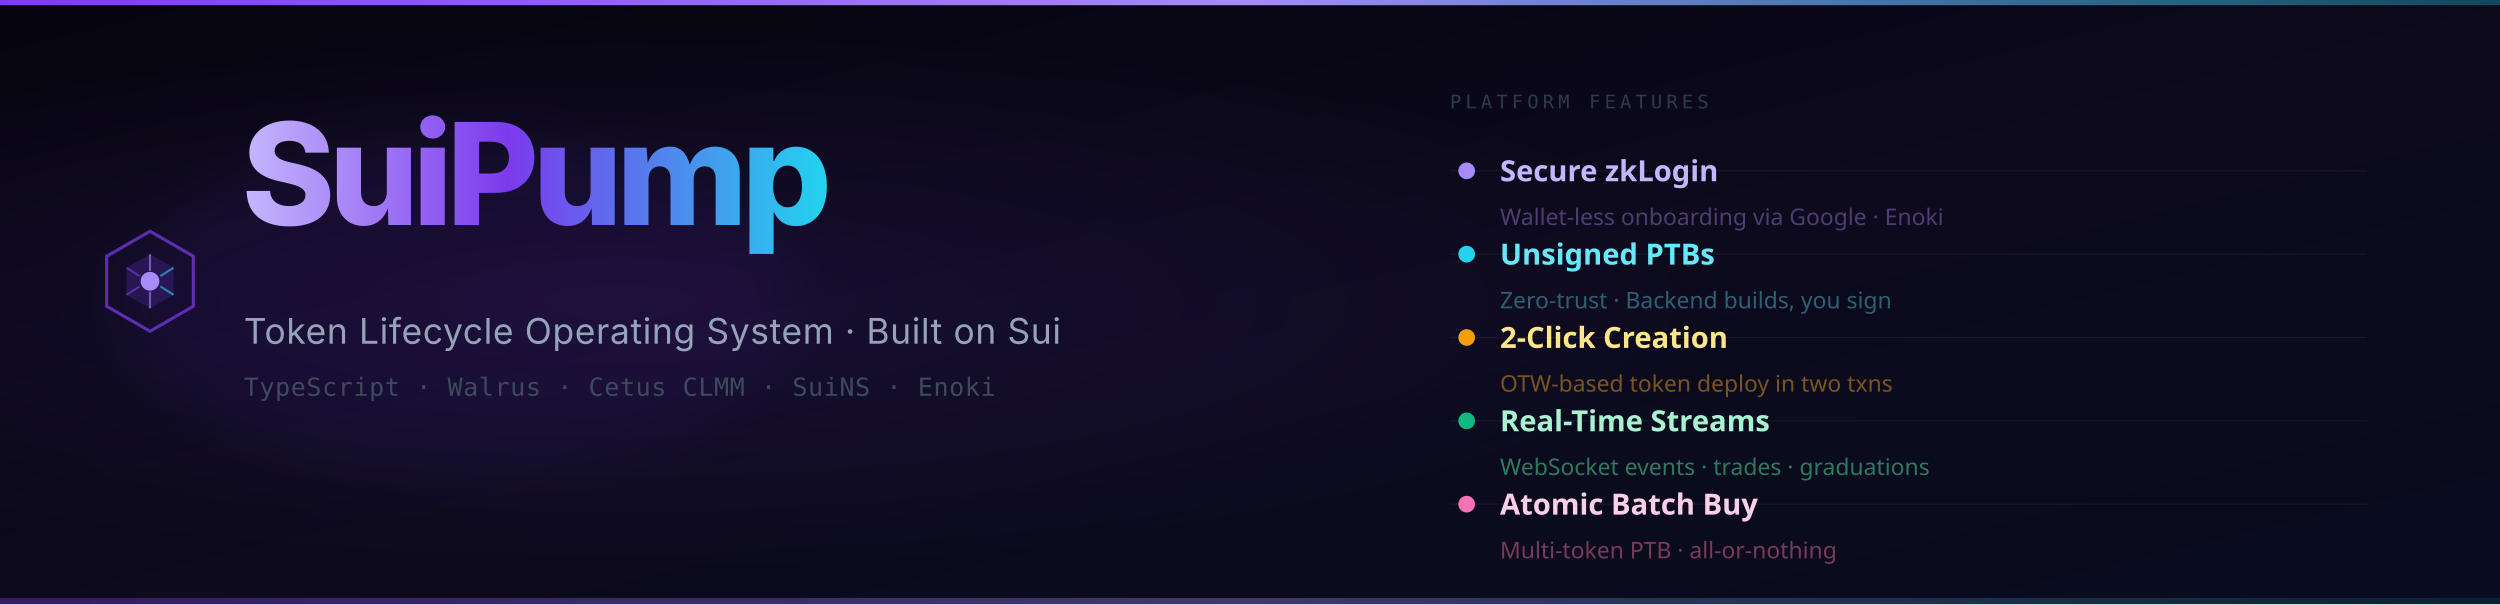
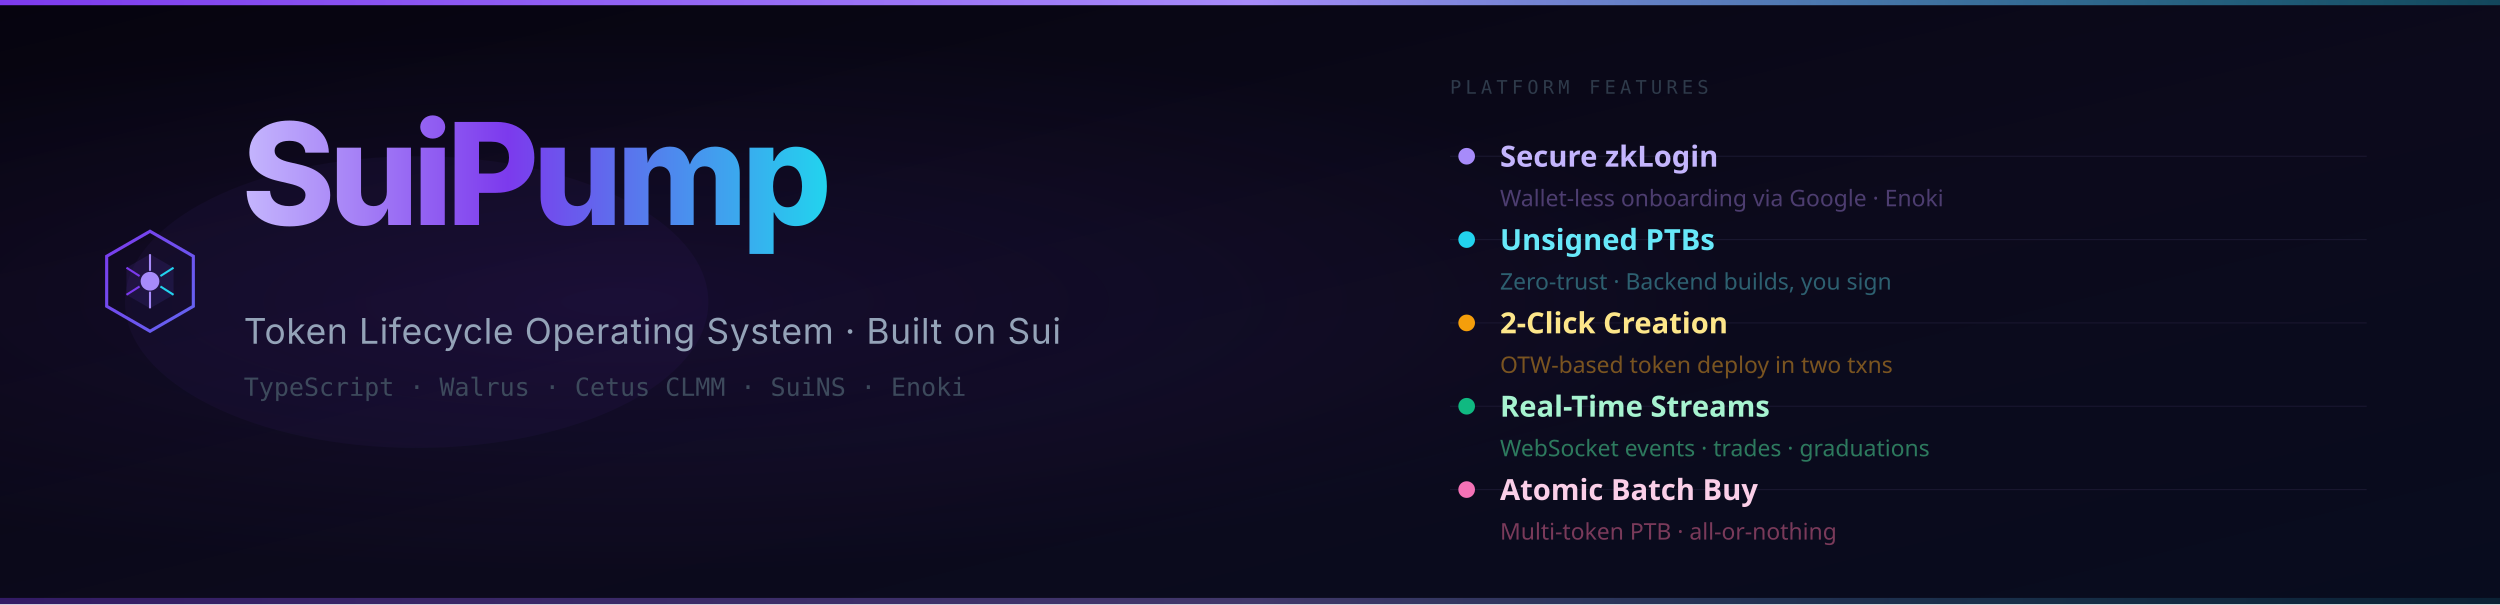
<svg xmlns="http://www.w3.org/2000/svg" width="1200" height="290" viewBox="0 0 1200 290">
  <defs>
    <linearGradient id="bg" x1="0%" y1="0%" x2="100%" y2="100%">
      <stop offset="0%" stop-color="#06040F" />
      <stop offset="55%" stop-color="#0C0A1C" />
      <stop offset="100%" stop-color="#080C1E" />
    </linearGradient>
-     <linearGradient id="wordmark" x1="0%" y1="0%" x2="100%" y2="0%">
+     <linearGradient id="gw" x1="0%" y1="0%" x2="100%" y2="0%">
      <stop offset="0%" stop-color="#C4B5FD" />
      <stop offset="45%" stop-color="#7C3AED" />
      <stop offset="100%" stop-color="#22D3EE" />
    </linearGradient>
-     <linearGradient id="accent-line" x1="0%" y1="0%" x2="100%" y2="0%">
+     <linearGradient id="bar" x1="0%" y1="0%" x2="100%" y2="0%">
      <stop offset="0%" stop-color="#7C3AED" />
      <stop offset="50%" stop-color="#A78BFA" />
      <stop offset="100%" stop-color="#22D3EE" stop-opacity="0.3" />
    </linearGradient>
-     <linearGradient id="divider" x1="0%" y1="0%" x2="0%" y2="100%">
+     <linearGradient id="div" x1="0%" y1="0%" x2="0%" y2="100%">
      <stop offset="0%" stop-color="#7C3AED" stop-opacity="0" />
-       <stop offset="50%" stop-color="#2D2460" stop-opacity="0.6" />
+       <stop offset="50%" stop-color="#2D2460" />
      <stop offset="100%" stop-color="#7C3AED" stop-opacity="0" />
    </linearGradient>
-     <radialGradient id="glow-l" cx="25%" cy="50%" r="45%">
-       <stop offset="0%" stop-color="#7C3AED" stop-opacity="0.12" />
+     <linearGradient id="hexg" x1="0%" y1="0%" x2="100%" y2="100%">
+       <stop offset="0%" stop-color="#7C3AED" />
+       <stop offset="100%" stop-color="#6366F1" />
+     </linearGradient>
+     <radialGradient id="glow" cx="25%" cy="50%" r="45%">
+       <stop offset="0%" stop-color="#7C3AED" stop-opacity="0.1" />
      <stop offset="100%" stop-color="#7C3AED" stop-opacity="0" />
    </radialGradient>
-     <filter id="blur-sm">
-       <feGaussianBlur stdDeviation="12" />
-     </filter>
  </defs>
  <style>
-     @keyframes pulse-dot { 0%,100%{opacity:.6;r:4} 50%{opacity:1;r:5.5} }
-     @keyframes pulse-line { 0%,100%{opacity:.35} 50%{opacity:.8} }
-     @keyframes shimmer { 0%,100%{opacity:.85} 50%{opacity:1} }
-     .dot1{animation:pulse-dot 3s ease-in-out infinite}
-     .dot2{animation:pulse-dot 3s ease-in-out .5s infinite}
-     .dot3{animation:pulse-dot 3s ease-in-out 1s infinite}
-     .dot4{animation:pulse-dot 3s ease-in-out 1.5s infinite}
-     .dot5{animation:pulse-dot 3s ease-in-out 2s infinite}
-     .dot6{animation:pulse-dot 3s ease-in-out 2.5s infinite}
-     .ln1{animation:pulse-line 3s ease-in-out infinite}
-     .ln2{animation:pulse-line 3s ease-in-out .5s infinite}
-     .ln3{animation:pulse-line 3s ease-in-out 1s infinite}
-     .ln4{animation:pulse-line 3s ease-in-out 1.5s infinite}
-     .ln5{animation:pulse-line 3s ease-in-out 2s infinite}
-     .ln6{animation:pulse-line 3s ease-in-out 2.5s infinite}
-     .logo{animation:shimmer 5s ease-in-out infinite}
+     
+     @keyframes pd{0%,100%{opacity:.5;r:3.5}50%{opacity:1;r:5}}
+     @keyframes pl{0%,100%{opacity:.3}50%{opacity:.7}}
+     @keyframes sh{0%,100%{opacity:.85}50%{opacity:1}}
+     .d1{animation:pd 3s ease-in-out infinite}
+     .d2{animation:pd 3s ease-in-out .5s infinite}
+     .d3{animation:pd 3s ease-in-out 1s infinite}
+     .d4{animation:pd 3s ease-in-out 1.5s infinite}
+     .d5{animation:pd 3s ease-in-out 2s infinite}
+     .l1{animation:pl 3s ease-in-out infinite}
+     .l2{animation:pl 3s ease-in-out .5s infinite}
+     .l3{animation:pl 3s ease-in-out 1s infinite}
+     .l4{animation:pl 3s ease-in-out 1.5s infinite}
+     .l5{animation:pl 3s ease-in-out 2s infinite}
+     .logo{animation:sh 5s ease-in-out infinite}
+     
  </style>
  <rect width="1200" height="290" fill="url(#bg)" />
-   <rect width="1200" height="290" fill="url(#glow-l)" />
-   <rect x="0" y="0" width="1200" height="2.5" fill="url(#accent-line)" />
-   <ellipse cx="220" cy="145" rx="160" ry="80" fill="#7C3AED" opacity="0.06" filter="url(#blur-sm)" />
+   <rect width="1200" height="290" fill="url(#glow)" />
+   <rect x="0" y="0" width="1200" height="2.5" fill="url(#bar)" />
+   <ellipse cx="200" cy="145" rx="140" ry="70" fill="#7C3AED" opacity="0.05" />
  <g transform="translate(72, 135)">
-     <polygon points="0,-24 20.8,-12 20.8,12 0,24 -20.8,12 -20.8,-12" fill="none" stroke="#7C3AED" stroke-width="1.5" opacity="0.7" />
-     <polygon points="0,-13 11.3,-6.5 11.3,6.5 0,13 -11.3,6.5 -11.3,-6.5" fill="#3B1F7A" opacity="0.5" />
+     <polygon points="0,-24 20.8,-12 20.8,12 0,24 -20.8,12 -20.8,-12" fill="none" stroke="url(#hexg)" stroke-width="1.5" />
+     <polygon points="0,-13 11.3,-6.5 11.3,6.5 0,13 -11.3,6.5 -11.3,-6.5" fill="url(#hexg)" opacity="0.12" />
    <circle cx="0" cy="0" r="4.5" fill="#A78BFA" />
-     <line x1="0" y1="-13" x2="0" y2="-5" stroke="#A78BFA" stroke-width="1" opacity="0.6" />
-     <line x1="11.3" y1="-6.5" x2="5" y2="-2.5" stroke="#22D3EE" stroke-width="1" opacity="0.6" />
-     <line x1="11.3" y1="6.5" x2="5" y2="2.5" stroke="#22D3EE" stroke-width="1" opacity="0.6" />
-     <line x1="0" y1="13" x2="0" y2="5" stroke="#A78BFA" stroke-width="1" opacity="0.6" />
-     <line x1="-11.3" y1="6.5" x2="-5" y2="2.5" stroke="#7C3AED" stroke-width="1" opacity="0.6" />
-     <line x1="-11.3" y1="-6.5" x2="-5" y2="-2.5" stroke="#7C3AED" stroke-width="1" opacity="0.6" />
+     <line x1="0" y1="-13" x2="0" y2="-5" stroke="#A78BFA" stroke-width="1" />
+     <line x1="11.3" y1="-6.5" x2="5" y2="-2.5" stroke="#22D3EE" stroke-width="1" />
+     <line x1="11.3" y1="6.5" x2="5" y2="2.5" stroke="#22D3EE" stroke-width="1" />
+     <line x1="0" y1="13" x2="0" y2="5" stroke="#A78BFA" stroke-width="1" />
+     <line x1="-11.3" y1="6.5" x2="-5" y2="2.5" stroke="#7C3AED" stroke-width="1" />
+     <line x1="-11.3" y1="-6.5" x2="-5" y2="-2.5" stroke="#7C3AED" stroke-width="1" />
  </g>
-   <text x="116" y="108" font-family="-apple-system,BlinkMacSystemFont,'Segoe UI',system-ui,sans-serif" font-size="68" font-weight="800" letter-spacing="-3" fill="url(#wordmark)" class="logo">SuiPump</text>
+   <text x="116" y="108" font-family="-apple-system,BlinkMacSystemFont,'Segoe UI',system-ui,sans-serif" font-size="68" font-weight="800" letter-spacing="-3" fill="url(#gw)" class="logo">SuiPump</text>
  <text x="117" y="165" font-family="-apple-system,BlinkMacSystemFont,'Segoe UI',system-ui,sans-serif" font-size="17" font-weight="400" fill="#94A3B8" letter-spacing="0.3">
    Token Lifecycle Operating System · Built on Sui
  </text>
-   <text x="117" y="190" font-family="'SF Mono','Fira Code',monospace" font-size="12" fill="#3D4A5C" letter-spacing="0.3">
+   <text x="117" y="190" font-family="'SF Mono','Fira Code',monospace" font-size="12" fill="#3D4A5C">
    TypeScript · Walrus · Cetus CLMM · SuiNS · Enoki
  </text>
-   <line x1="660" y1="30" x2="660" y2="258" stroke="url(#divider)" stroke-width="1" />
-   <g transform="translate(696, 52)">
+   <line x1="660" y1="30" x2="660" y2="258" stroke="url(#div)" stroke-width="1" />
+   <g transform="translate(696, 45)">
    <text x="0" y="0" font-family="'SF Mono','Fira Code',monospace" font-size="9" fill="#2E3A4A" letter-spacing="2">PLATFORM FEATURES</text>
-     <g class="ln1">
-       <line x1="0" y1="30" x2="440" y2="30" stroke="#1A1730" stroke-width="0.5" />
-     </g>
-     <circle cx="8" cy="30" r="4" fill="#A78BFA" class="dot1" />
+     <line x1="0" y1="30" x2="440" y2="30" stroke="#1A1730" stroke-width="0.5" class="l1" />
+     <circle cx="8" cy="30" r="4" fill="#A78BFA" class="d1" />
    <text x="24" y="35" font-family="system-ui,sans-serif" font-size="14" font-weight="600" fill="#C4B5FD">Secure zkLogin</text>
-     <text x="24" y="56" font-family="system-ui,sans-serif" font-size="11" fill="#4D3D70">Wallet-less onboarding via Google · Enoki</text>
-     <g class="ln2">
-       <line x1="0" y1="70" x2="440" y2="70" stroke="#1A1730" stroke-width="0.5" />
-     </g>
-     <circle cx="8" cy="70" r="4" fill="#22D3EE" class="dot2" />
+     <text x="24" y="54" font-family="system-ui,sans-serif" font-size="11" fill="#4D3D70">Wallet-less onboarding via Google · Enoki</text>
+     <line x1="0" y1="70" x2="440" y2="70" stroke="#1A1730" stroke-width="0.5" class="l2" />
+     <circle cx="8" cy="70" r="4" fill="#22D3EE" class="d2" />
    <text x="24" y="75" font-family="system-ui,sans-serif" font-size="14" font-weight="600" fill="#67E8F9">Unsigned PTBs</text>
-     <text x="24" y="96" font-family="system-ui,sans-serif" font-size="11" fill="#2D6070">Zero-trust · Backend builds, you sign</text>
-     <g class="ln3">
-       <line x1="0" y1="110" x2="440" y2="110" stroke="#1A1730" stroke-width="0.5" />
-     </g>
-     <circle cx="8" cy="110" r="4" fill="#F59E0B" class="dot3" />
+     <text x="24" y="94" font-family="system-ui,sans-serif" font-size="11" fill="#2D6070">Zero-trust · Backend builds, you sign</text>
+     <line x1="0" y1="110" x2="440" y2="110" stroke="#1A1730" stroke-width="0.5" class="l3" />
+     <circle cx="8" cy="110" r="4" fill="#F59E0B" class="d3" />
    <text x="24" y="115" font-family="system-ui,sans-serif" font-size="14" font-weight="600" fill="#FDE68A">2-Click Creation</text>
-     <text x="24" y="136" font-family="system-ui,sans-serif" font-size="11" fill="#7A5420">OTW-based token deploy in two txns</text>
-     <g class="ln4">
-       <line x1="0" y1="150" x2="440" y2="150" stroke="#1A1730" stroke-width="0.5" />
-     </g>
-     <circle cx="8" cy="150" r="4" fill="#10B981" class="dot4" />
+     <text x="24" y="134" font-family="system-ui,sans-serif" font-size="11" fill="#7A5420">OTW-based token deploy in two txns</text>
+     <line x1="0" y1="150" x2="440" y2="150" stroke="#1A1730" stroke-width="0.5" class="l4" />
+     <circle cx="8" cy="150" r="4" fill="#10B981" class="d4" />
    <text x="24" y="155" font-family="system-ui,sans-serif" font-size="14" font-weight="600" fill="#A7F3D0">Real-Time Streams</text>
-     <text x="24" y="176" font-family="system-ui,sans-serif" font-size="11" fill="#2D7A5E">WebSocket events · trades · graduations</text>
-     <g class="ln5">
-       <line x1="0" y1="190" x2="440" y2="190" stroke="#1A1730" stroke-width="0.5" />
-     </g>
-     <circle cx="8" cy="190" r="4" fill="#F472B6" class="dot5" />
+     <text x="24" y="174" font-family="system-ui,sans-serif" font-size="11" fill="#2D7A5E">WebSocket events · trades · graduations</text>
+     <line x1="0" y1="190" x2="440" y2="190" stroke="#1A1730" stroke-width="0.5" class="l5" />
+     <circle cx="8" cy="190" r="4" fill="#F472B6" class="d5" />
    <text x="24" y="195" font-family="system-ui,sans-serif" font-size="14" font-weight="600" fill="#FBCFE8">Atomic Batch Buy</text>
-     <text x="24" y="216" font-family="system-ui,sans-serif" font-size="11" fill="#7A3A5A">Multi-token PTB · all-or-nothing</text>
+     <text x="24" y="214" font-family="system-ui,sans-serif" font-size="11" fill="#7A3A5A">Multi-token PTB · all-or-nothing</text>
  </g>
-   <rect x="0" y="287" width="1200" height="3" fill="url(#accent-line)" opacity="0.35" />
+   <rect x="0" y="287" width="1200" height="3" fill="url(#bar)" opacity="0.35" />
</svg>
